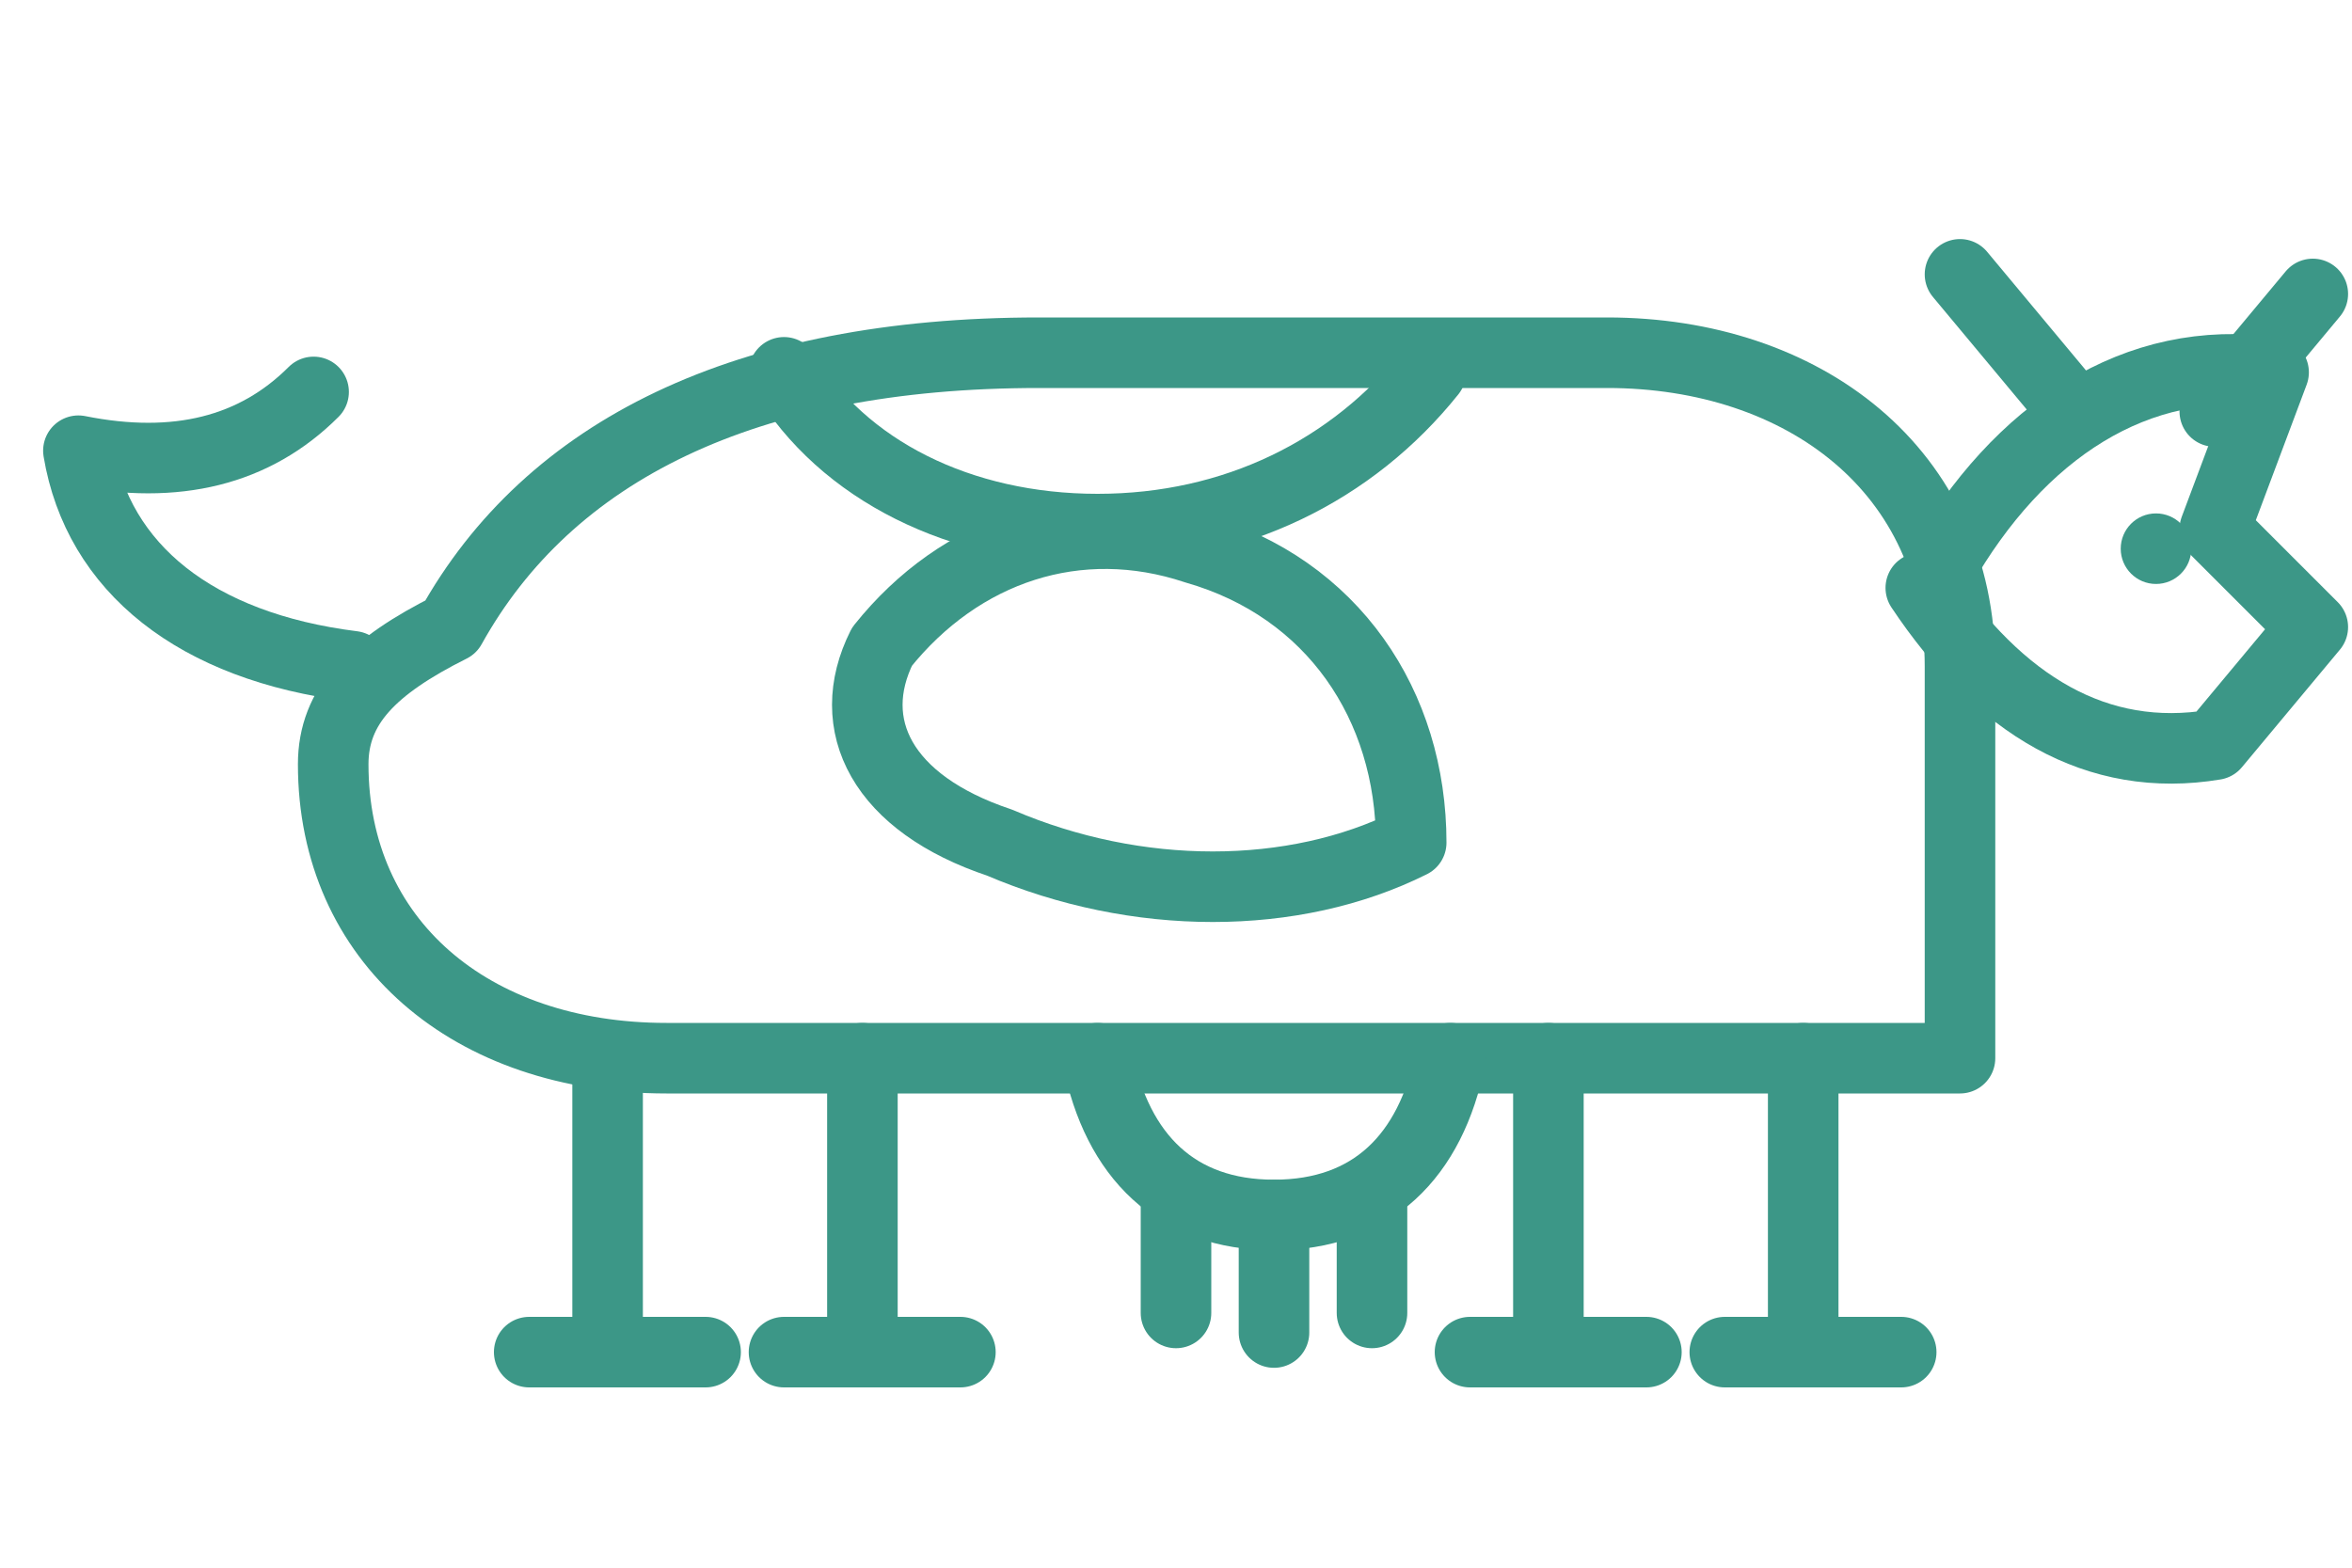
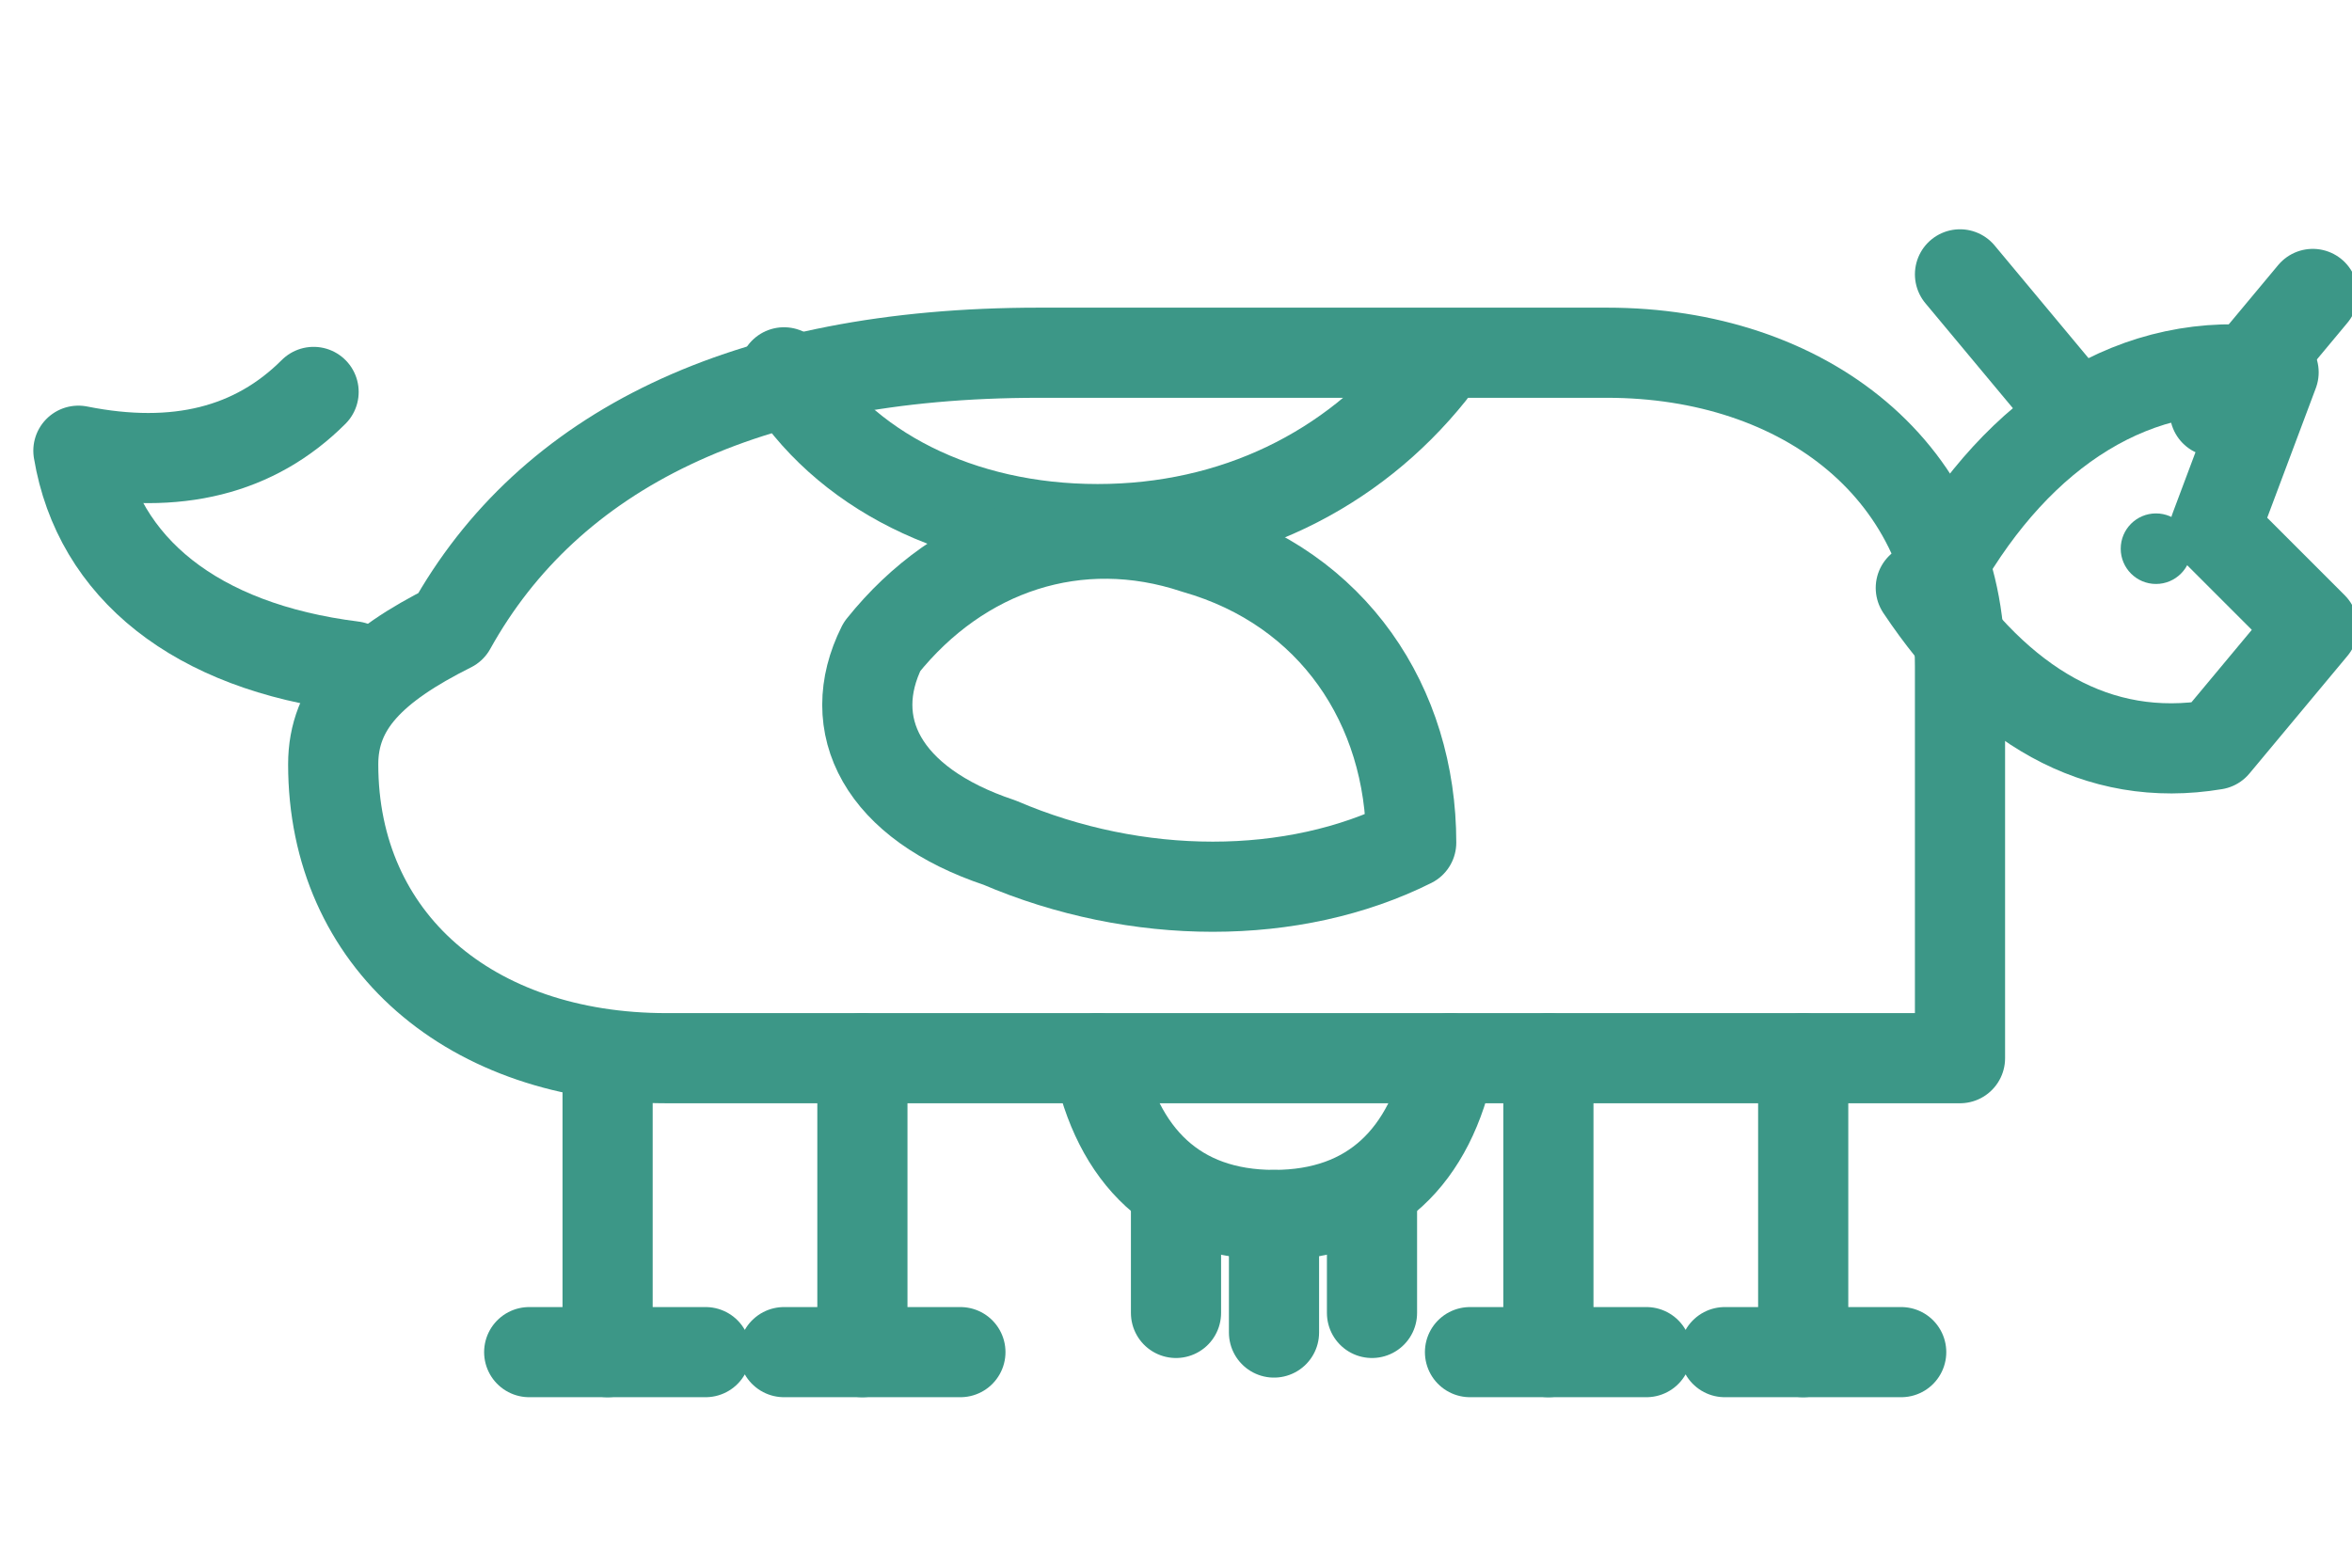
<svg xmlns="http://www.w3.org/2000/svg" viewBox="0 0 120 80" fill="none">
-   <g stroke="#3C9787" stroke-width="3.6" stroke-linecap="round" stroke-linejoin="round">
+   <g stroke="#3C9787" stroke-width="4.6" stroke-linecap="round" stroke-linejoin="round">
    <path d="M23 32c5-9 15-14 30-14h29c10 0 18 6 18 16v20H34c-10 0-17-6-17-15 0-3 2-5 6-7Z" />
    <path d="M99 29c4-7 10-11 17-10l-3 8 5 5-5 6c-6 1-11-2-15-8" />
    <path d="M105 20l-5-6M113 21l5-6" />
    <path d="M31 54v15M44 54v15M79 54v15M92 54v15" />
    <path d="M27 69h9M40 69h9M75 69h9M88 69h9" />
    <path d="M56 54c1 5 4 8 9 8s8-3 9-8" />
    <path d="M60 61v6M65 62v6M70 61v6" />
    <path d="M18 34c-8-1-13-5-14-11 5 1 9 0 12-3" />
    <path d="M40 19c3 5 9 8 16 8s13-3 17-8" />
    <path d="M45 33c4-5 10-7 16-5 7 2 11 8 11 15-6 3-14 3-21 0-6-2-8-6-6-10Z" />
    <circle cx="110" cy="28" r="1.8" fill="#3C9787" stroke="none" />
  </g>
</svg>
